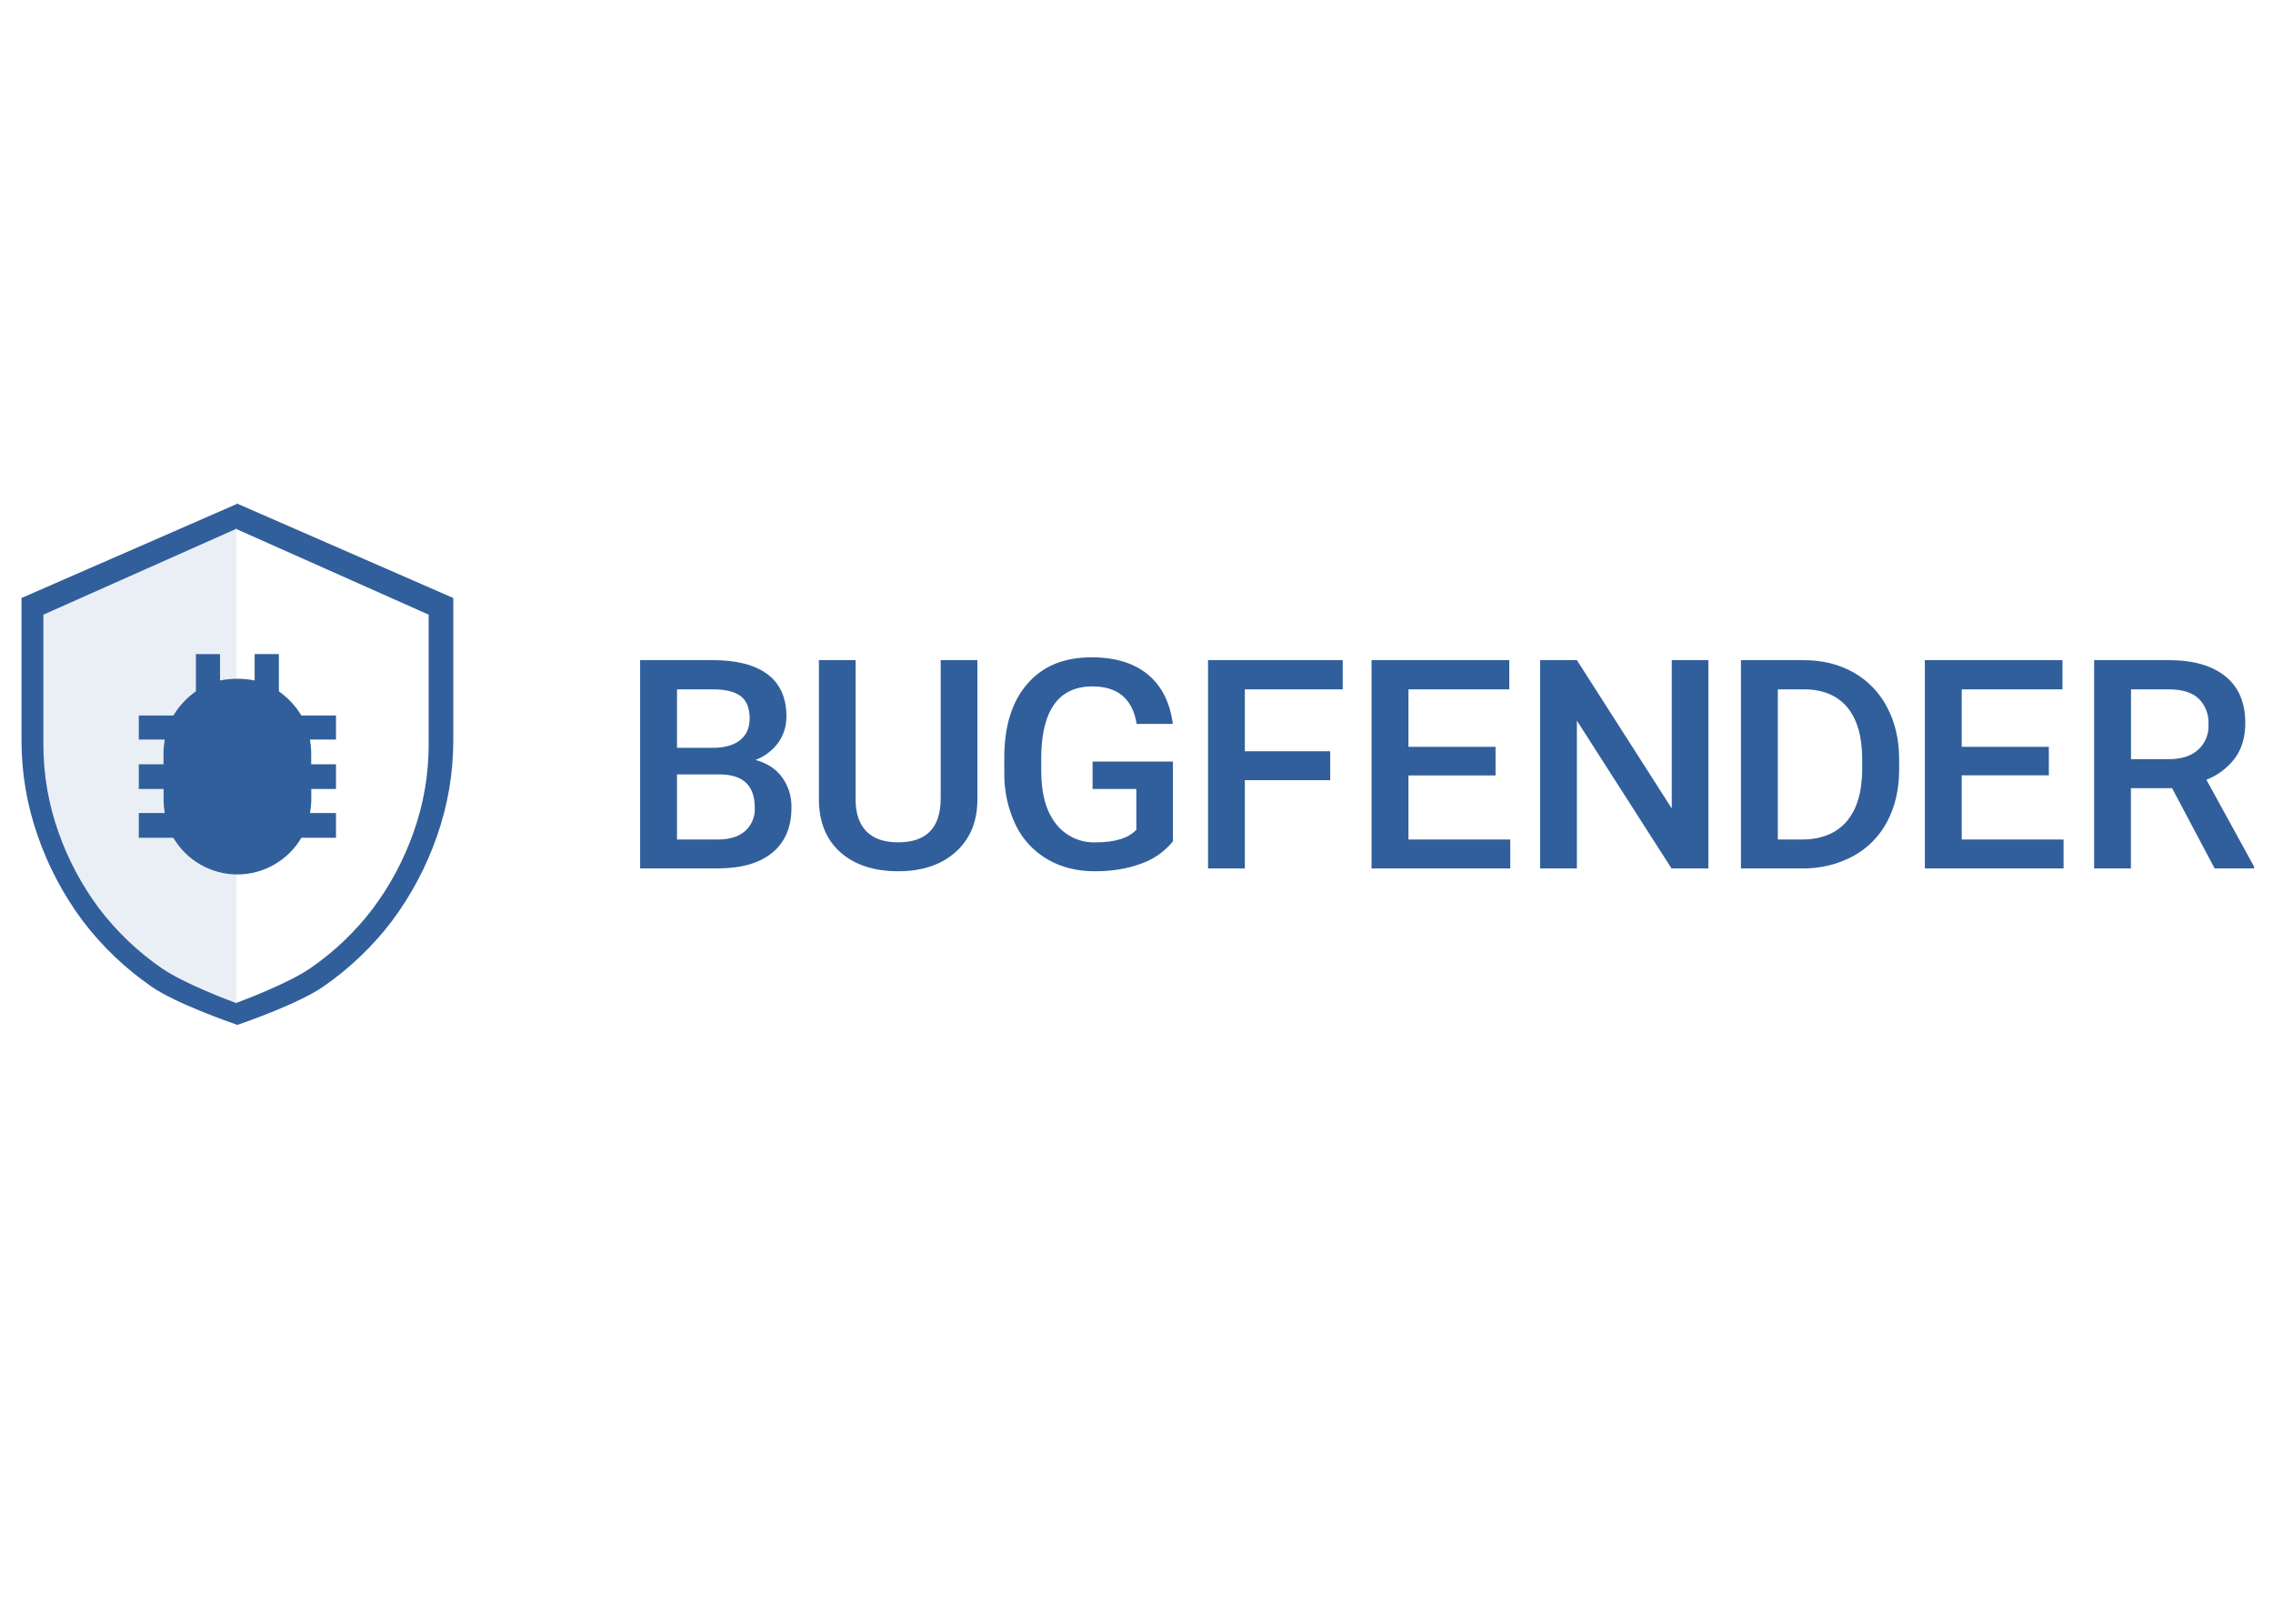
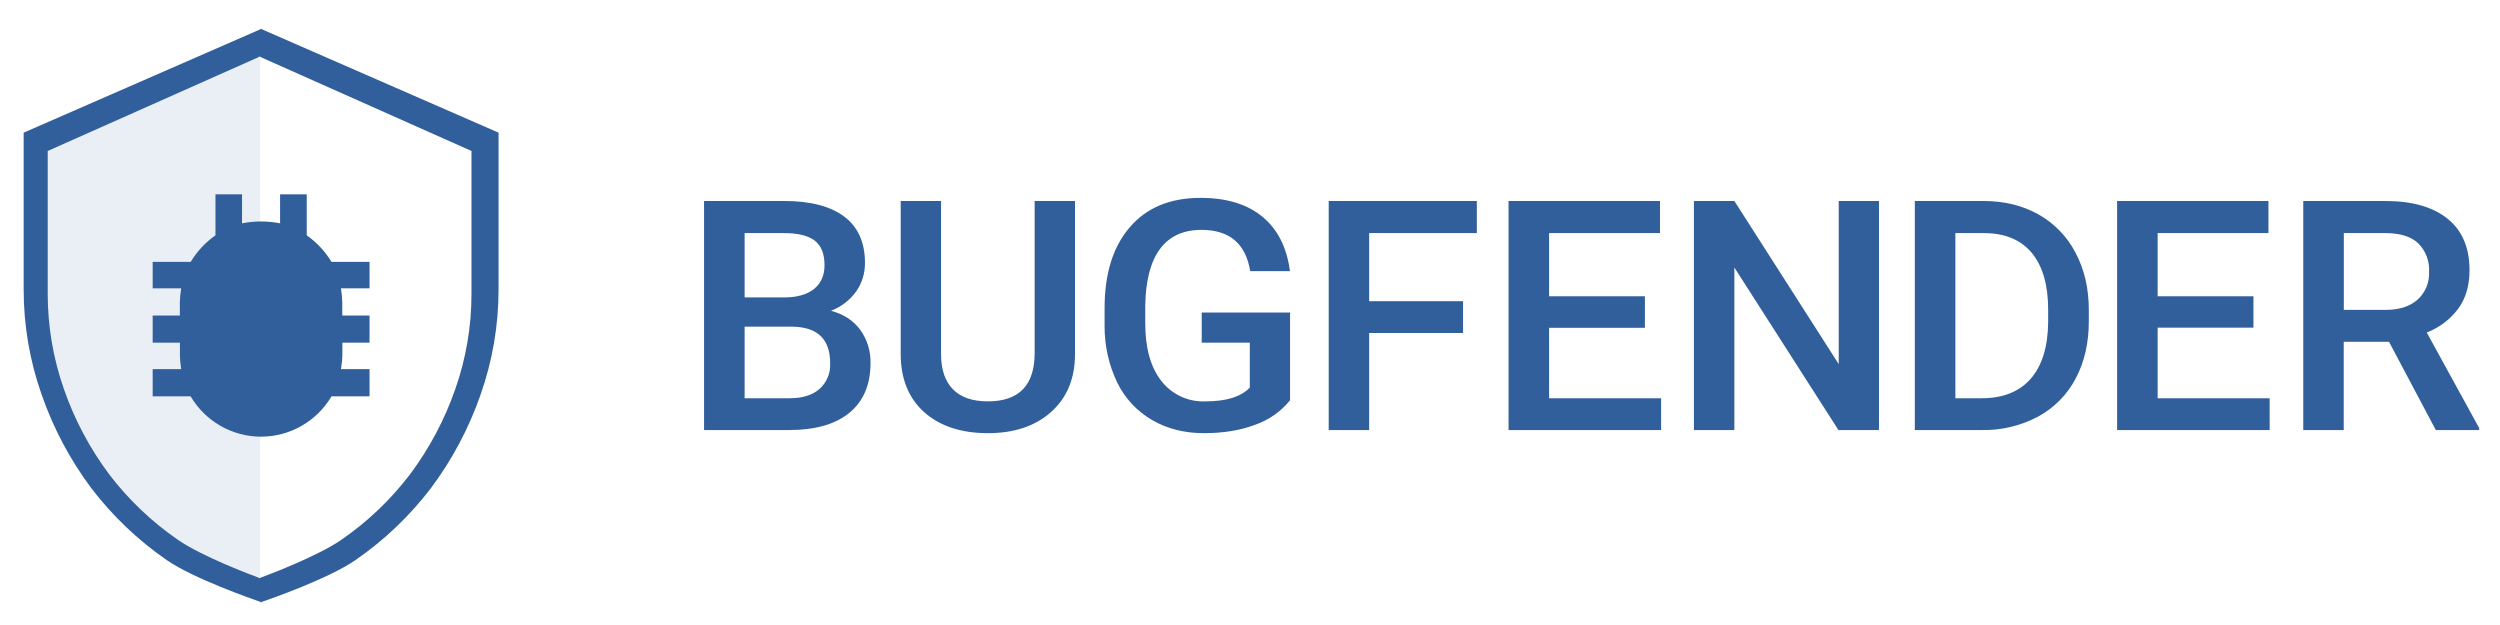
- <svg xmlns="http://www.w3.org/2000/svg" width="700" height="500" viewBox="0 0 700 500" version="1.1" id="svg10">
+ <svg xmlns="http://www.w3.org/2000/svg" width="700" height="175" viewBox="0 0 700 175" version="1.1" id="svg10">
  <defs id="defs14" />
-   <g fill="#315f9b" fill-rule="evenodd" id="g8" transform="matrix(2.817814,0,0,2.817814,6.622924,155.0381)">
-     <path fill-opacity="0.1" d="m 23.5,2.4 v 52.96 c 0,0 -6.07,-2.05 -8.72,-3.9 A 30.59,30.59 0 0 1 7.82,44.8 32,32 0 0 1 3.27,36.2 29.22,29.22 0 0 1 1.61,26.46 V 12 Z" id="path2" />
-     <path d="M 23.45,2.77 23.4,2.75 V 2.8 L 2.39,12.15 V 26.3 c 0,3.28 0.54,6.46 1.62,9.54 a 31.3,31.3 0 0 0 4.48,8.43 30.02,30.02 0 0 0 6.84,6.52 c 2.4,1.66 7.31,3.5 8.07,3.78 v 0.03 l 0.05,-0.01 0.04,0.01 v -0.03 c 0.76,-0.28 5.66,-2.12 8.07,-3.78 2.62,-1.8 4.9,-3.98 6.84,-6.52 A 31.3,31.3 0 0 0 42.88,35.84 28.52,28.52 0 0 0 44.5,26.3 V 12.15 L 23.5,2.8 V 2.75 Z M 23.59,0.02 23.65,0 v 0.05 l 23.54,10.28 v 15.56 c 0,3.6 -0.6,7.1 -1.79,10.48 a 34.41,34.41 0 0 1 -4.92,9.27 33,33 0 0 1 -7.52,7.17 c -2.65,1.83 -8.45,3.86 -9.31,4.15 V 57 L 23.59,56.98 23.54,57 v -0.04 c -0.86,-0.3 -6.66,-2.32 -9.31,-4.15 A 33,33 0 0 1 6.71,45.64 34.41,34.41 0 0 1 1.79,36.37 31.35,31.35 0 0 1 0,25.89 V 10.33 L 23.54,0.05 V 0 Z" id="path4" />
-     <path d="m 34.37,23.17 v 2.63 h -2.84 c 0.09,0.59 0.13,1.05 0.13,1.38 v 1.32 h 2.71 v 2.7 h -2.7 v 1.31 c 0,0.3 -0.05,0.74 -0.14,1.32 h 2.84 v 2.7 h -3.78 a 8.14,8.14 0 0 1 -7,4.01 8.14,8.14 0 0 1 -7,-4.01 h -3.77 v -2.7 h 2.83 C 15.57,33.25 15.53,32.81 15.53,32.51 V 31.2 h -2.71 v -2.7 h 2.7 v -1.32 c 0,-0.33 0.05,-0.8 0.13,-1.38 h -2.83 v -2.63 h 3.78 a 8.67,8.67 0 0 1 2.46,-2.64 v -4.07 h 2.64 v 2.88 a 9.66,9.66 0 0 1 3.78,0 v -2.88 h 2.65 v 4.07 c 1.01,0.72 1.83,1.6 2.46,2.64 z M 67.61,39.88 V 17.12 h 7.95 c 2.62,0 4.61,0.52 5.98,1.55 1.37,1.03 2.06,2.57 2.06,4.6 0,1.05 -0.29,1.99 -0.86,2.82 a 5.52,5.52 0 0 1 -2.52,1.94 c 1.25,0.33 2.22,0.96 2.9,1.88 a 5.42,5.42 0 0 1 1.03,3.33 c 0,2.13 -0.7,3.77 -2.09,4.92 -1.4,1.15 -3.4,1.72 -6,1.72 z m 4.03,-10.27 v 7.11 h 4.47 c 1.27,0 2.25,-0.3 2.97,-0.92 a 3.2,3.2 0 0 0 1.06,-2.56 c 0,-2.37 -1.23,-3.58 -3.7,-3.63 z m 0,-2.9 v -6.4 h 3.92 c 1.38,0 2.4,0.25 3.05,0.75 0.65,0.5 0.97,1.31 0.97,2.44 0,1.02 -0.35,1.8 -1.05,2.37 -0.7,0.55 -1.69,0.83 -2.94,0.83 h -3.95 z m 32.83,-9.59 v 15.21 c 0,2.42 -0.79,4.33 -2.36,5.74 -1.58,1.42 -3.68,2.12 -6.3,2.12 -2.65,0 -4.76,-0.7 -6.32,-2.08 -1.56,-1.4 -2.34,-3.33 -2.34,-5.8 V 17.12 h 4.01 v 15.23 c 0,1.52 0.4,2.68 1.18,3.48 0.78,0.8 1.94,1.2 3.47,1.2 3.1,0 4.65,-1.6 4.65,-4.81 v -15.1 h 4 z m 21.37,19.8 a 7.7,7.7 0 0 1 -3.48,2.44 c -1.49,0.56 -3.18,0.83 -5.06,0.83 -1.95,0 -3.67,-0.43 -5.16,-1.3 a 8.7,8.7 0 0 1 -3.46,-3.7 12.8,12.8 0 0 1 -1.27,-5.64 v -1.78 c 0,-3.44 0.84,-6.13 2.52,-8.06 1.67,-1.94 4.01,-2.9 7.02,-2.9 2.57,0 4.62,0.62 6.14,1.87 1.52,1.25 2.43,3.06 2.74,5.41 h -3.95 c -0.45,-2.74 -2.06,-4.1 -4.85,-4.1 -1.8,0 -3.18,0.63 -4.12,1.9 -0.94,1.28 -1.42,3.16 -1.46,5.63 v 1.75 c 0,2.46 0.53,4.36 1.59,5.72 a 5.26,5.26 0 0 0 4.4,2.04 c 2.06,0 3.52,-0.45 4.4,-1.37 V 31.2 h -4.78 v -3 h 8.78 v 8.73 z m 17.2,-6.68 h -9.34 v 9.64 h -4.02 V 17.12 h 14.72 v 3.19 h -10.7 v 6.77 h 9.33 v 3.16 z m 18.06,-0.52 h -9.52 v 7 h 11.13 v 3.16 H 147.55 V 17.12 h 15.05 v 3.19 h -11.02 v 6.28 h 9.52 z m 23.25,10.16 h -4.02 L 169.99,23.73 v 16.15 h -4.02 V 17.12 h 4.02 l 10.37,16.21 V 17.12 h 4 v 22.76 z m 3.57,0 V 17.12 h 6.85 c 2.05,0 3.86,0.45 5.45,1.34 a 9.24,9.24 0 0 1 3.68,3.82 c 0.87,1.65 1.31,3.53 1.31,5.66 v 1.14 c 0,2.16 -0.44,4.05 -1.31,5.69 a 9.13,9.13 0 0 1 -3.74,3.78 11.4,11.4 0 0 1 -5.57,1.33 z m 4.03,-19.57 v 16.41 h 2.63 c 2.1,0 3.73,-0.65 4.86,-1.94 1.13,-1.3 1.7,-3.16 1.73,-5.6 v -1.26 c 0,-2.47 -0.55,-4.35 -1.64,-5.66 -1.1,-1.3 -2.68,-1.95 -4.76,-1.95 z m 29.62,9.4 h -9.52 v 7.01 h 11.13 v 3.16 H 208.02 V 17.12 h 15.04 v 3.19 h -11.01 v 6.28 h 9.52 v 3.13 z m 13.47,1.4 h -4.5 v 8.77 h -4.02 V 17.12 h 8.15 c 2.68,0 4.74,0.59 6.2,1.77 1.45,1.17 2.17,2.88 2.17,5.1 0,1.53 -0.37,2.8 -1.12,3.83 a 7.12,7.12 0 0 1 -3.13,2.37 l 5.21,9.49 v 0.2 h -4.31 z m -4.5,-3.17 h 4.15 c 1.36,0 2.42,-0.34 3.18,-1.01 a 3.49,3.49 0 0 0 1.15,-2.76 3.7,3.7 0 0 0 -1.06,-2.83 c -0.7,-0.67 -1.76,-1.01 -3.16,-1.03 h -4.25 v 7.63 z" id="path6" />
+   <g fill="#315f9b" fill-rule="evenodd" id="g8" transform="matrix(2.817814,0,0,2.817814,2.622924,1.03814)">
+     <path fill-opacity="0.1" d="M 24.92,4.884 V 57.844 c 0,0 -6.07,-2.05 -8.72,-3.9 a 30.59,30.59 0 0 1 -6.96,-6.66 32,32 0 0 1 -4.55,-8.6 29.22,29.22 0 0 1 -1.66,-9.74 v -14.46 z" id="path2" />
+     <path d="m 24.87,5.254 -0.05,-0.02 v 0.05 L 3.81,14.634 v 14.15 c 0,3.28 0.54,6.46 1.62,9.54 a 31.3,31.3 0 0 0 4.48,8.43 30.02,30.02 0 0 0 6.84,6.52 c 2.4,1.66 7.31,3.5 8.07,3.78 v 0.03 l 0.05,-0.01 0.04,0.01 v -0.03 c 0.76,-0.28 5.66,-2.12 8.07,-3.78 2.62,-1.8 4.9,-3.98 6.84,-6.52 a 31.3,31.3 0 0 0 4.48,-8.43 28.52,28.52 0 0 0 1.62,-9.54 v -14.15 l -21,-9.35 v -0.05 z m 0.14,-2.75 0.06,-0.02 v 0.05 l 23.54,10.28 v 15.56 c 0,3.6 -0.6,7.1 -1.79,10.48 a 34.41,34.41 0 0 1 -4.92,9.27 33,33 0 0 1 -7.52,7.17 c -2.65,1.83 -8.45,3.86 -9.31,4.15 v 0.04 l -0.06,-0.02 -0.05,0.02 v -0.04 c -0.86,-0.3 -6.66,-2.32 -9.31,-4.15 a 33,33 0 0 1 -7.52,-7.17 34.41,34.41 0 0 1 -4.92,-9.27 31.35,31.35 0 0 1 -1.79,-10.48 v -15.56 L 24.96,2.534 v -0.05 z" id="path4" />
+     <path d="m 35.79,25.654 v 2.63 h -2.84 c 0.09,0.59 0.13,1.05 0.13,1.38 v 1.32 h 2.71 v 2.7 h -2.7 v 1.31 c 0,0.3 -0.05,0.74 -0.14,1.32 h 2.84 v 2.7 h -3.78 a 8.14,8.14 0 0 1 -7,4.01 8.14,8.14 0 0 1 -7,-4.01 h -3.77 v -2.7 h 2.83 c -0.08,-0.58 -0.12,-1.02 -0.12,-1.32 v -1.31 h -2.71 v -2.7 h 2.7 v -1.32 c 0,-0.33 0.05,-0.8 0.13,-1.38 h -2.83 v -2.63 h 3.78 a 8.67,8.67 0 0 1 2.46,-2.64 v -4.07 h 2.64 v 2.88 a 9.66,9.66 0 0 1 3.78,0 v -2.88 h 2.65 v 4.07 c 1.01,0.72 1.83,1.6 2.46,2.64 z m 33.24,16.71 v -22.76 h 7.95 c 2.62,0 4.61,0.52 5.98,1.55 1.37,1.03 2.06,2.57 2.06,4.6 0,1.05 -0.29,1.99 -0.86,2.82 a 5.52,5.52 0 0 1 -2.52,1.94 c 1.25,0.33 2.22,0.96 2.9,1.88 a 5.42,5.42 0 0 1 1.03,3.33 c 0,2.13 -0.7,3.77 -2.09,4.92 -1.4,1.15 -3.4,1.72 -6,1.72 z m 4.03,-10.27 v 7.11 h 4.47 c 1.27,0 2.25,-0.3 2.97,-0.92 a 3.2,3.2 0 0 0 1.06,-2.56 c 0,-2.37 -1.23,-3.58 -3.7,-3.63 z m 0,-2.9 v -6.4 h 3.92 c 1.38,0 2.4,0.25 3.05,0.75 0.65,0.5 0.97,1.31 0.97,2.44 0,1.02 -0.35,1.8 -1.05,2.37 -0.7,0.55 -1.69,0.83 -2.94,0.83 h -3.95 z m 32.83,-9.59 v 15.21 c 0,2.42 -0.79,4.33 -2.36,5.74 -1.58,1.42 -3.68,2.12 -6.3,2.12 -2.65,0 -4.76,-0.7 -6.32,-2.08 -1.56,-1.4 -2.34,-3.33 -2.34,-5.8 v -15.19 h 4.01 v 15.23 c 0,1.52 0.4,2.68 1.18,3.48 0.78,0.8 1.94,1.2 3.47,1.2 3.1,0 4.65,-1.6 4.65,-4.81 v -15.1 h 4 z m 21.37,19.8 a 7.7,7.7 0 0 1 -3.48,2.44 c -1.49,0.56 -3.18,0.83 -5.06,0.83 -1.95,0 -3.67,-0.43 -5.16,-1.3 a 8.7,8.7 0 0 1 -3.46,-3.7 12.8,12.8 0 0 1 -1.27,-5.64 v -1.78 c 0,-3.44 0.84,-6.13 2.52,-8.06 1.67,-1.94 4.01,-2.9 7.02,-2.9 2.57,0 4.62,0.62 6.14,1.87 1.52,1.25 2.43,3.06 2.74,5.41 h -3.95 c -0.45,-2.74 -2.06,-4.1 -4.85,-4.1 -1.8,0 -3.18,0.63 -4.12,1.9 -0.94,1.28 -1.42,3.16 -1.46,5.63 v 1.75 c 0,2.46 0.53,4.36 1.59,5.72 a 5.26,5.26 0 0 0 4.4,2.04 c 2.06,0 3.52,-0.45 4.4,-1.37 v -4.46 h -4.78 v -3 h 8.78 v 8.73 z m 17.2,-6.68 h -9.34 v 9.64 h -4.02 v -22.76 h 14.72 v 3.19 h -10.7 v 6.77 h 9.33 v 3.16 z m 18.06,-0.52 h -9.52 v 7 h 11.13 v 3.16 h -15.16 v -22.76 h 15.05 v 3.19 h -11.02 v 6.28 h 9.52 z m 23.25,10.16 h -4.02 l -10.34,-16.15 v 16.15 h -4.02 v -22.76 h 4.02 l 10.37,16.21 v -16.21 h 4 v 22.76 z m 3.57,0 v -22.76 h 6.85 c 2.05,0 3.86,0.45 5.45,1.34 a 9.24,9.24 0 0 1 3.68,3.82 c 0.87,1.65 1.31,3.53 1.31,5.66 v 1.14 c 0,2.16 -0.44,4.05 -1.31,5.69 a 9.13,9.13 0 0 1 -3.74,3.78 11.4,11.4 0 0 1 -5.57,1.33 z m 4.03,-19.57 v 16.41 h 2.63 c 2.1,0 3.73,-0.65 4.86,-1.94 1.13,-1.3 1.7,-3.16 1.73,-5.6 v -1.26 c 0,-2.47 -0.55,-4.35 -1.64,-5.66 -1.1,-1.3 -2.68,-1.95 -4.76,-1.95 z m 29.62,9.4 h -9.52 v 7.01 h 11.13 v 3.16 h -15.16 v -22.76 h 15.04 v 3.19 h -11.01 v 6.28 h 9.52 v 3.13 z m 13.47,1.4 h -4.5 v 8.77 h -4.02 v -22.76 h 8.15 c 2.68,0 4.74,0.59 6.2,1.77 1.45,1.17 2.17,2.88 2.17,5.1 0,1.53 -0.37,2.8 -1.12,3.83 a 7.12,7.12 0 0 1 -3.13,2.37 l 5.21,9.49 v 0.2 h -4.31 z m -4.5,-3.17 h 4.15 c 1.36,0 2.42,-0.34 3.18,-1.01 a 3.49,3.49 0 0 0 1.15,-2.76 3.7,3.7 0 0 0 -1.06,-2.83 c -0.7,-0.67 -1.76,-1.01 -3.16,-1.03 h -4.25 v 7.63 z" id="path6" />
  </g>
</svg>
